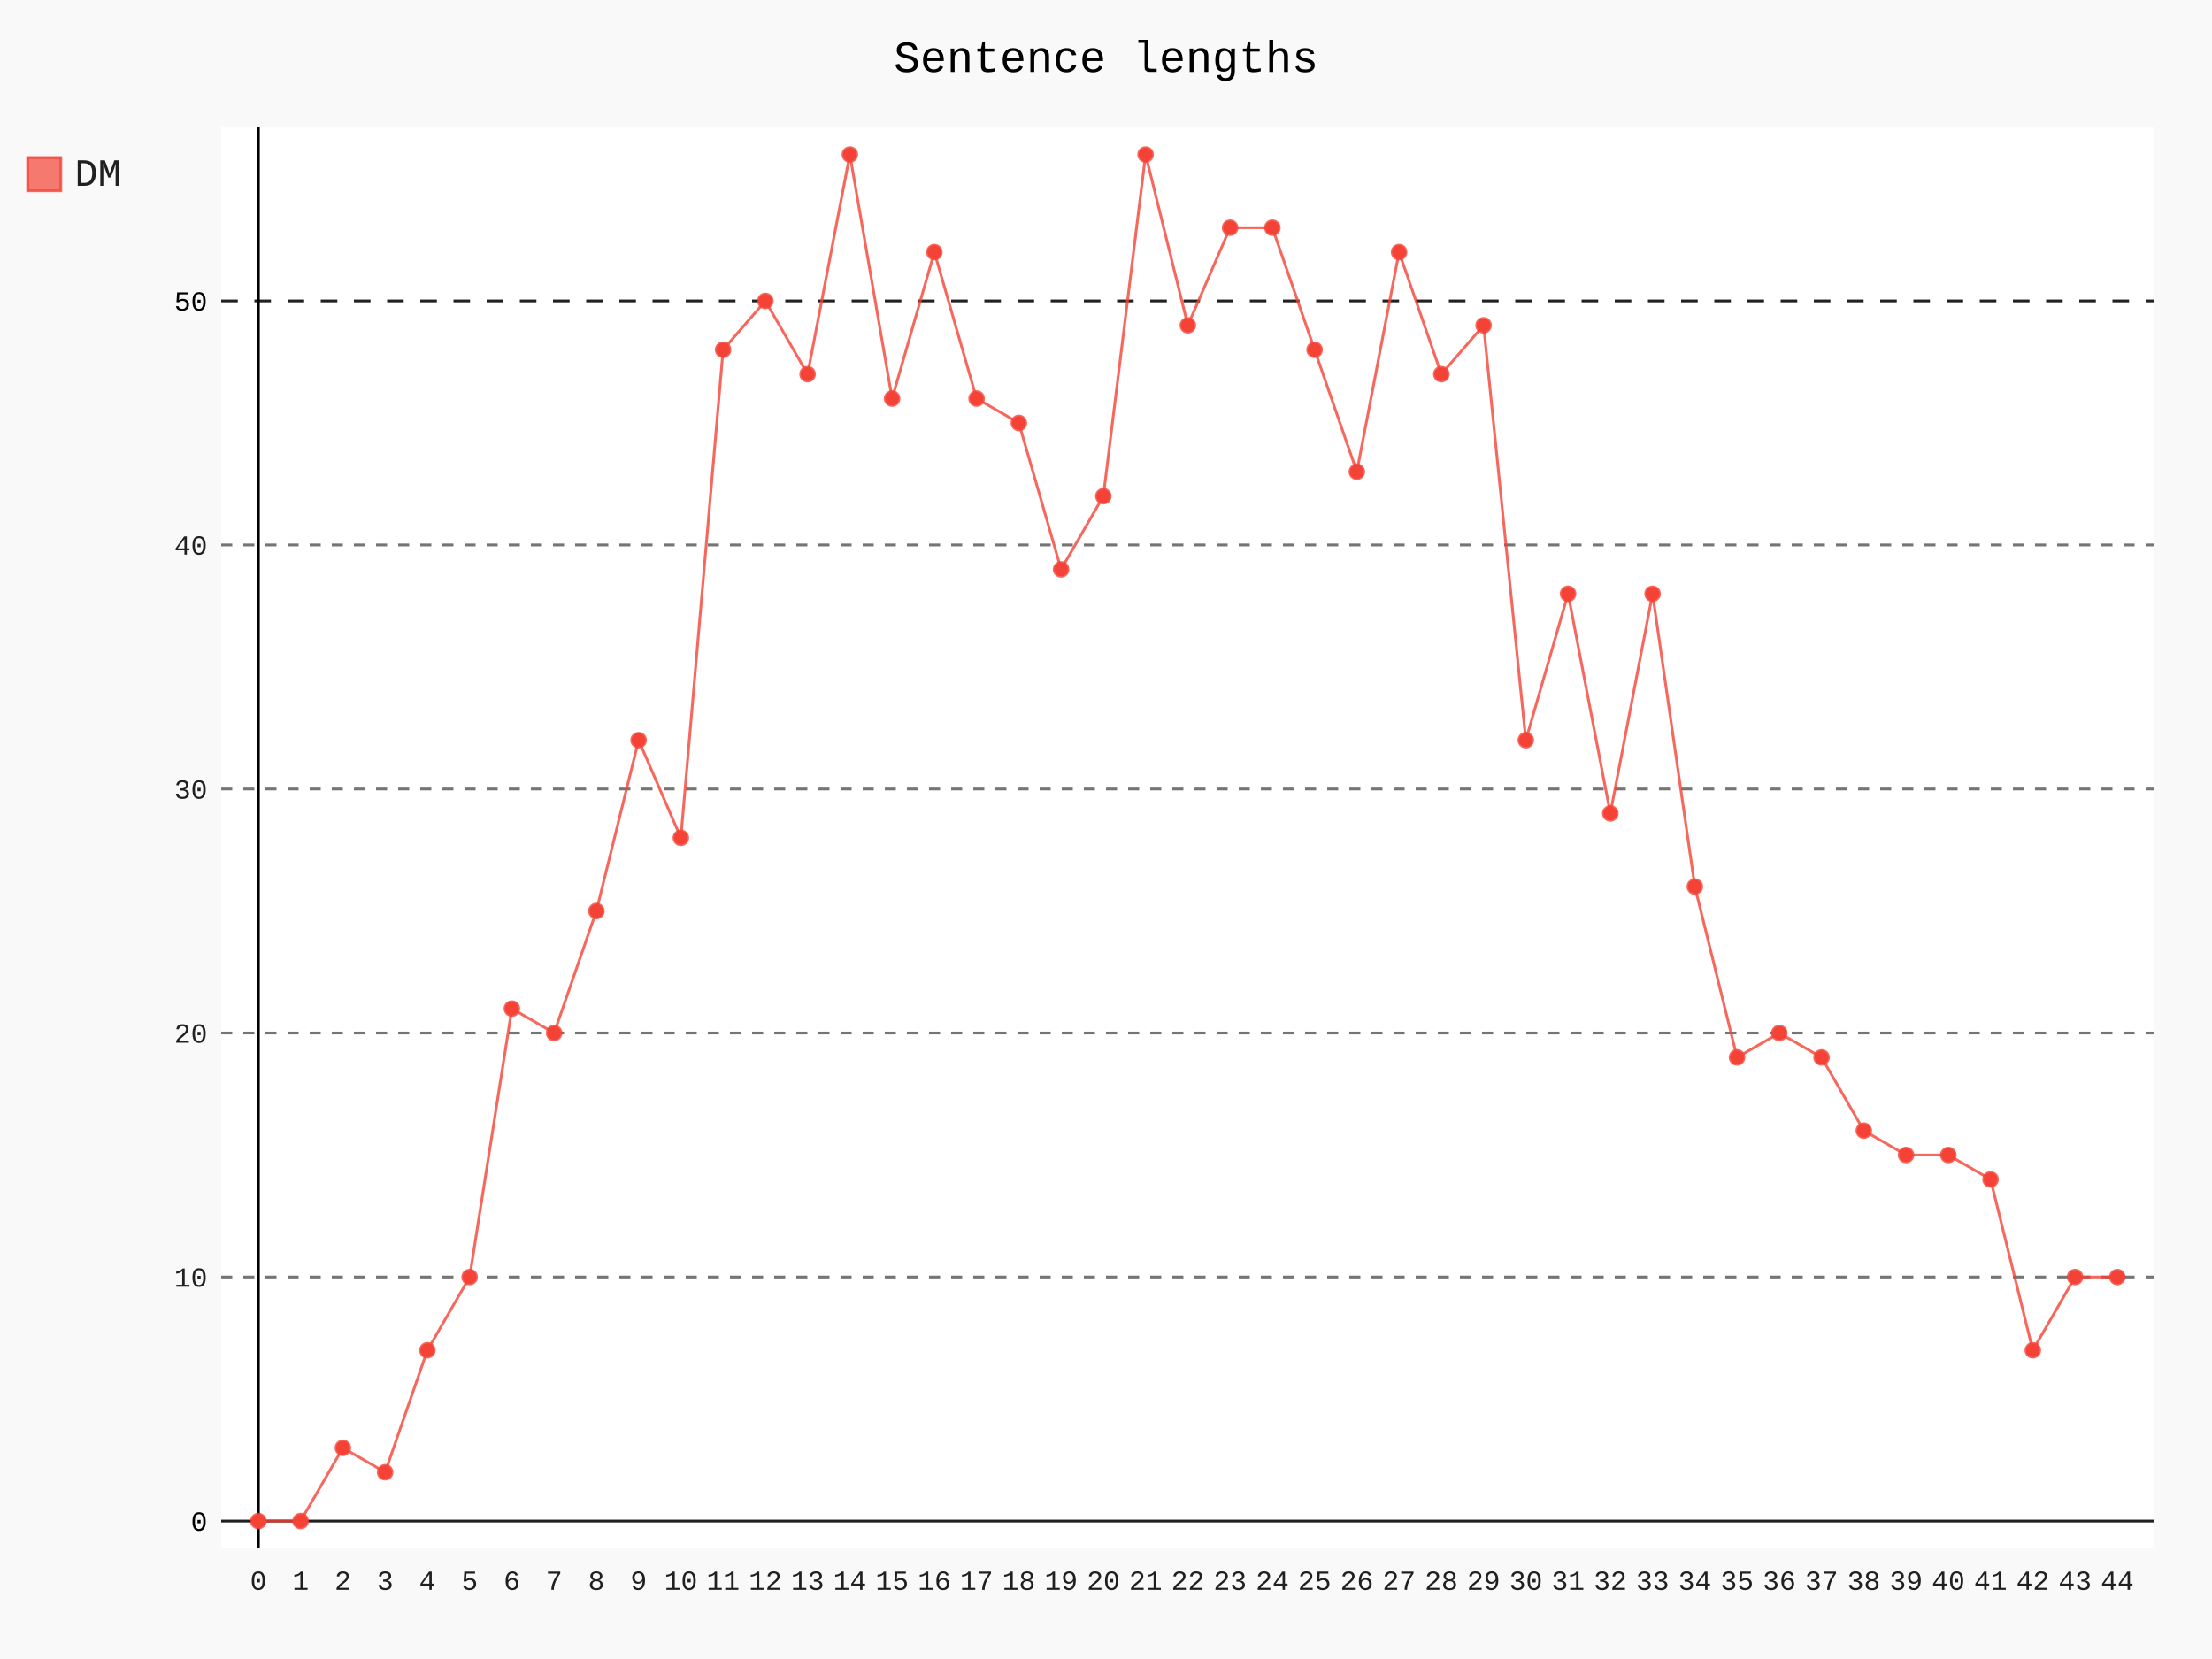
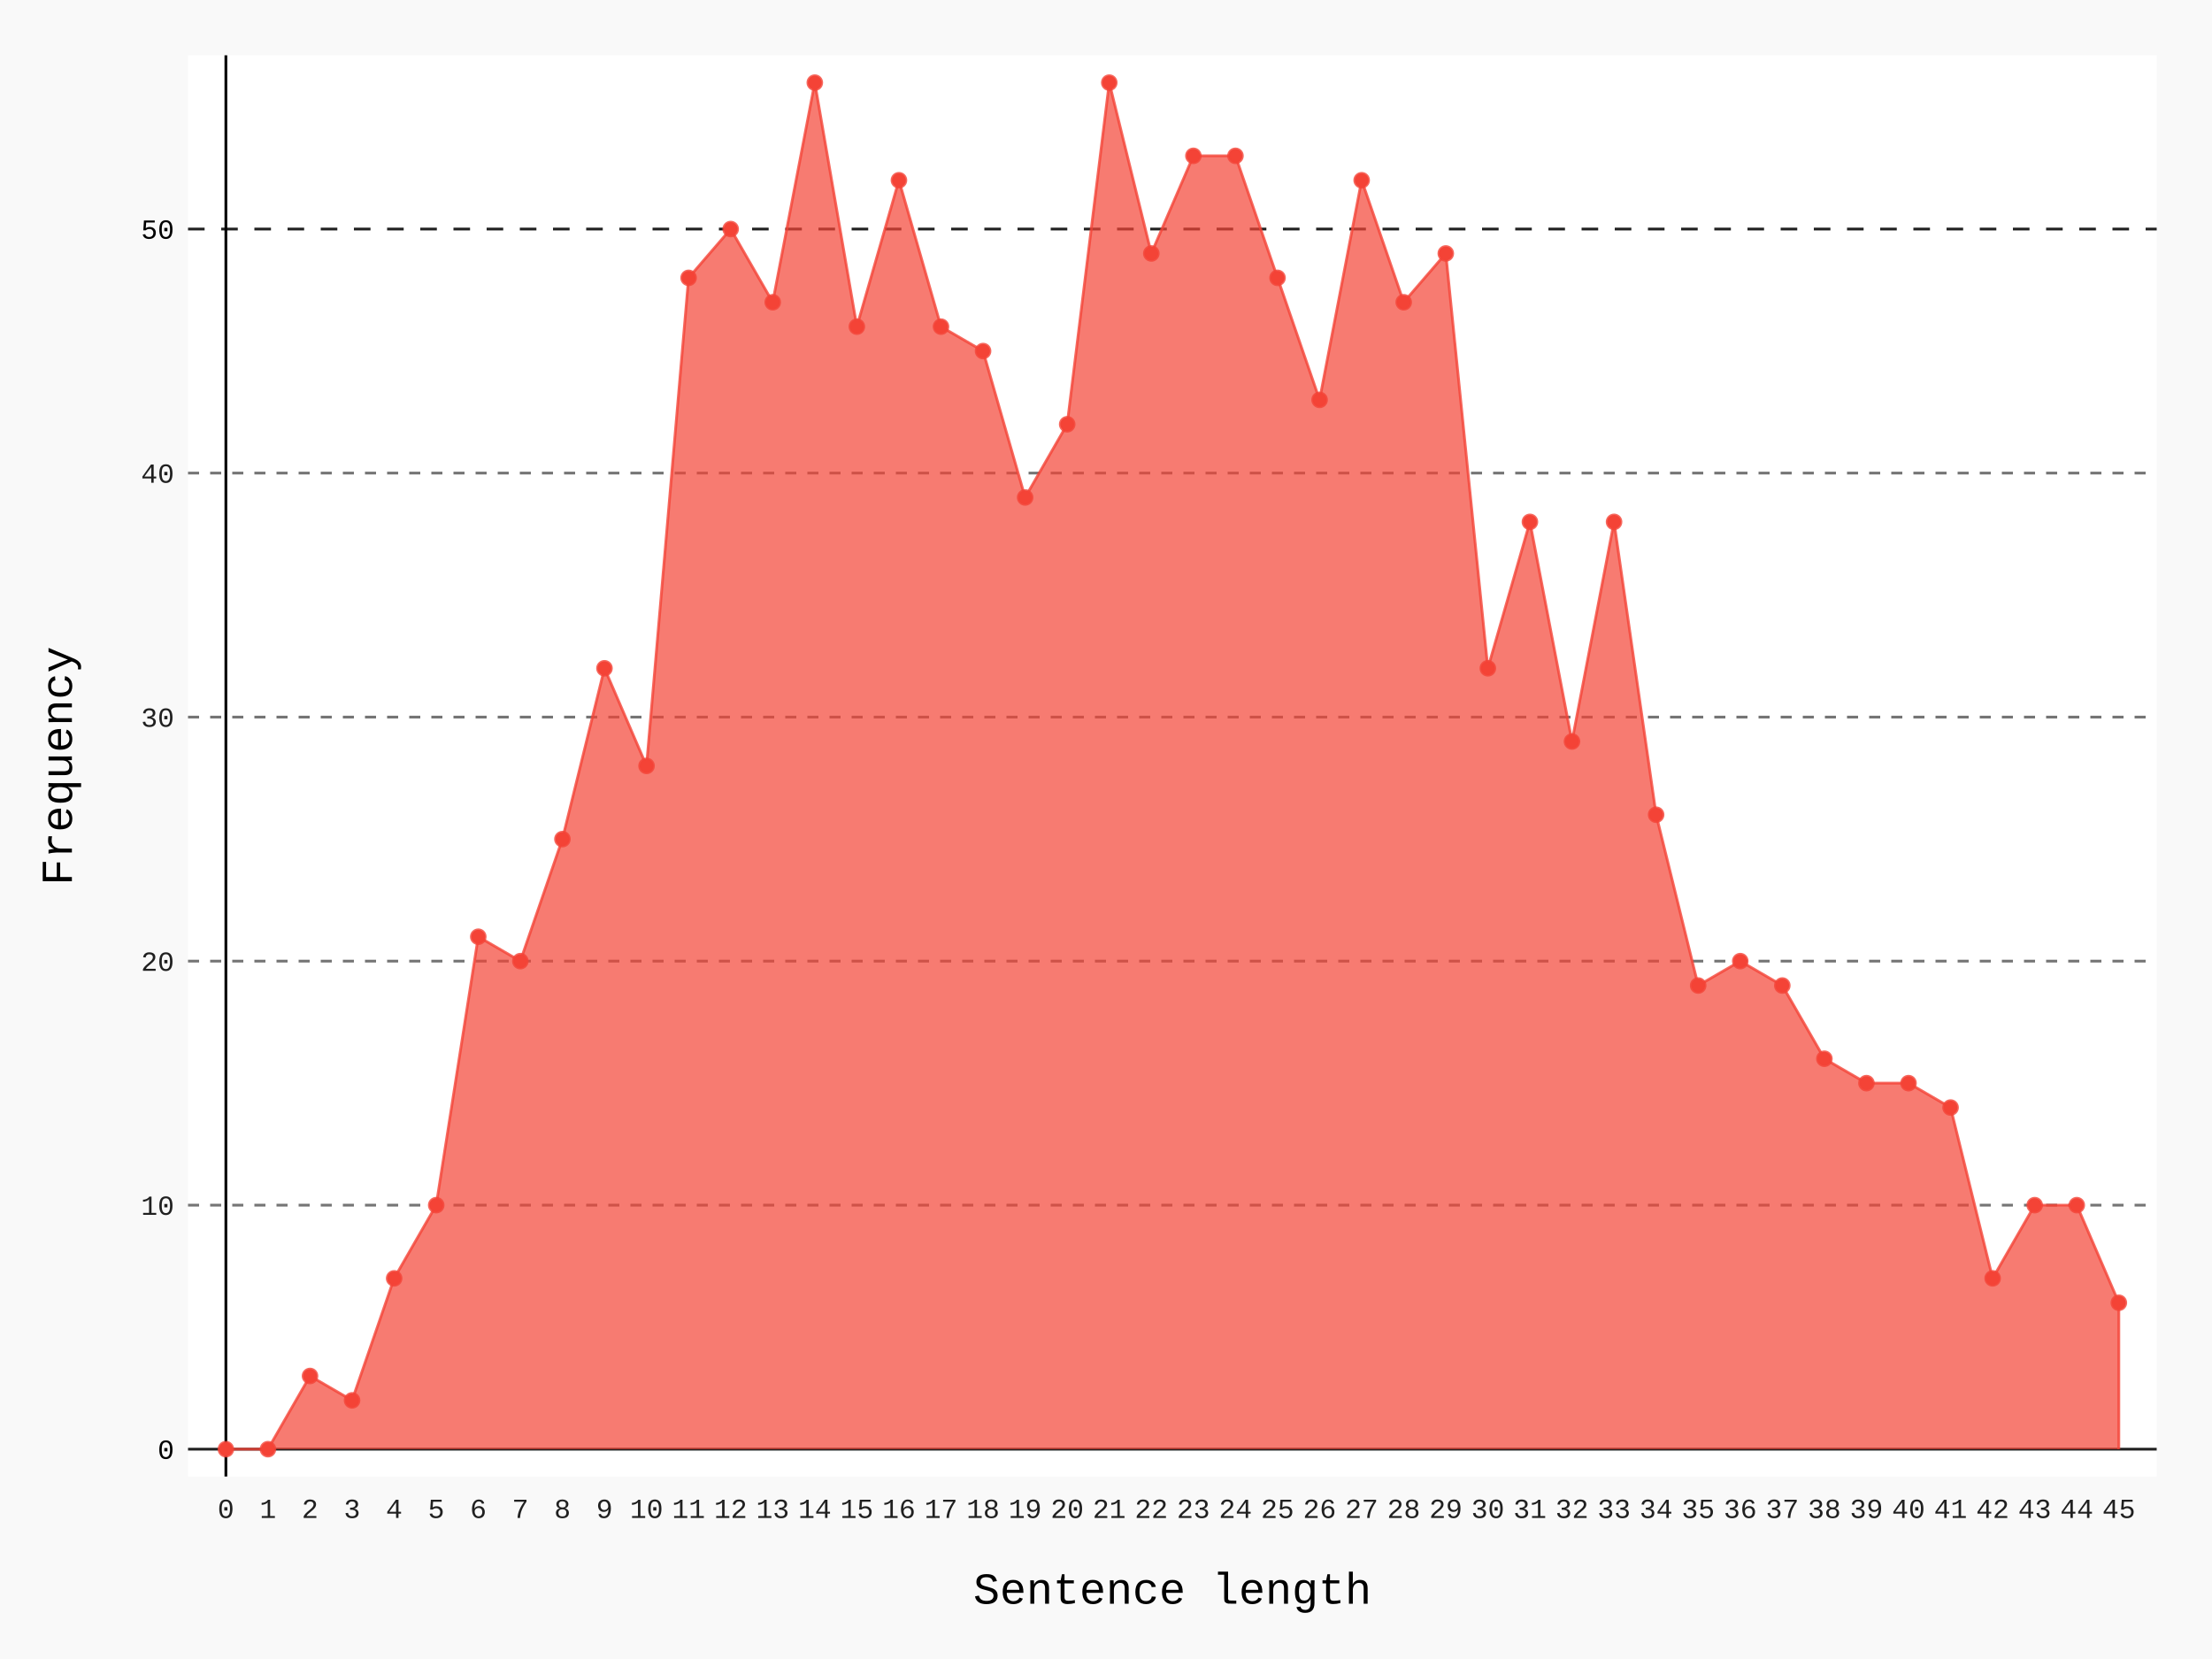
- <svg xmlns="http://www.w3.org/2000/svg" class="pygal-chart" id="chart-a3ab9bec-7f84-486d-80fb-f1facd622268" viewBox="0 0 800 600">
+ <svg xmlns="http://www.w3.org/2000/svg" class="pygal-chart" id="chart-de88b216-d970-4d1a-ae3d-ae19ac101b03" viewBox="0 0 800 600">
  <defs>
-     <style type="text/css">#chart-a3ab9bec-7f84-486d-80fb-f1facd622268{-webkit-user-select:none;-webkit-font-smoothing:antialiased;font-family:Consolas,"Liberation Mono",Menlo,Courier,monospace}#chart-a3ab9bec-7f84-486d-80fb-f1facd622268 .title{font-family:Consolas,"Liberation Mono",Menlo,Courier,monospace;font-size:16px}#chart-a3ab9bec-7f84-486d-80fb-f1facd622268 .legends .legend text{font-family:Consolas,"Liberation Mono",Menlo,Courier,monospace;font-size:14px}#chart-a3ab9bec-7f84-486d-80fb-f1facd622268 .axis text{font-family:Consolas,"Liberation Mono",Menlo,Courier,monospace;font-size:10px}#chart-a3ab9bec-7f84-486d-80fb-f1facd622268 .axis text.major{font-family:Consolas,"Liberation Mono",Menlo,Courier,monospace;font-size:10px}#chart-a3ab9bec-7f84-486d-80fb-f1facd622268 .text-overlay text.value{font-family:Consolas,"Liberation Mono",Menlo,Courier,monospace;font-size:16px}#chart-a3ab9bec-7f84-486d-80fb-f1facd622268 .text-overlay text.label{font-family:Consolas,"Liberation Mono",Menlo,Courier,monospace;font-size:10px}#chart-a3ab9bec-7f84-486d-80fb-f1facd622268 .tooltip{font-family:Consolas,"Liberation Mono",Menlo,Courier,monospace;font-size:14px}#chart-a3ab9bec-7f84-486d-80fb-f1facd622268 text.no_data{font-family:Consolas,"Liberation Mono",Menlo,Courier,monospace;font-size:64px}
- #chart-a3ab9bec-7f84-486d-80fb-f1facd622268{background-color:rgba(249,249,249,1)}#chart-a3ab9bec-7f84-486d-80fb-f1facd622268 path,#chart-a3ab9bec-7f84-486d-80fb-f1facd622268 line,#chart-a3ab9bec-7f84-486d-80fb-f1facd622268 rect,#chart-a3ab9bec-7f84-486d-80fb-f1facd622268 circle{-webkit-transition:150ms;-moz-transition:150ms;transition:150ms}#chart-a3ab9bec-7f84-486d-80fb-f1facd622268 .graph &gt; .background{fill:rgba(249,249,249,1)}#chart-a3ab9bec-7f84-486d-80fb-f1facd622268 .plot &gt; .background{fill:rgba(255,255,255,1)}#chart-a3ab9bec-7f84-486d-80fb-f1facd622268 .graph{fill:rgba(0,0,0,.87)}#chart-a3ab9bec-7f84-486d-80fb-f1facd622268 text.no_data{fill:rgba(0,0,0,1)}#chart-a3ab9bec-7f84-486d-80fb-f1facd622268 .title{fill:rgba(0,0,0,1)}#chart-a3ab9bec-7f84-486d-80fb-f1facd622268 .legends .legend text{fill:rgba(0,0,0,.87)}#chart-a3ab9bec-7f84-486d-80fb-f1facd622268 .legends .legend:hover text{fill:rgba(0,0,0,1)}#chart-a3ab9bec-7f84-486d-80fb-f1facd622268 .axis .line{stroke:rgba(0,0,0,1)}#chart-a3ab9bec-7f84-486d-80fb-f1facd622268 .axis .guide.line{stroke:rgba(0,0,0,.54)}#chart-a3ab9bec-7f84-486d-80fb-f1facd622268 .axis .major.line{stroke:rgba(0,0,0,.87)}#chart-a3ab9bec-7f84-486d-80fb-f1facd622268 .axis text.major{fill:rgba(0,0,0,1)}#chart-a3ab9bec-7f84-486d-80fb-f1facd622268 .axis.y .guides:hover .guide.line,#chart-a3ab9bec-7f84-486d-80fb-f1facd622268 .line-graph .axis.x .guides:hover .guide.line,#chart-a3ab9bec-7f84-486d-80fb-f1facd622268 .stackedline-graph .axis.x .guides:hover .guide.line,#chart-a3ab9bec-7f84-486d-80fb-f1facd622268 .xy-graph .axis.x .guides:hover .guide.line{stroke:rgba(0,0,0,1)}#chart-a3ab9bec-7f84-486d-80fb-f1facd622268 .axis .guides:hover text{fill:rgba(0,0,0,1)}#chart-a3ab9bec-7f84-486d-80fb-f1facd622268 .reactive{fill-opacity:.7;stroke-opacity:.8}#chart-a3ab9bec-7f84-486d-80fb-f1facd622268 .ci{stroke:rgba(0,0,0,.87)}#chart-a3ab9bec-7f84-486d-80fb-f1facd622268 .reactive.active,#chart-a3ab9bec-7f84-486d-80fb-f1facd622268 .active .reactive{fill-opacity:.8;stroke-opacity:.9;stroke-width:4}#chart-a3ab9bec-7f84-486d-80fb-f1facd622268 .ci .reactive.active{stroke-width:1.5}#chart-a3ab9bec-7f84-486d-80fb-f1facd622268 .series text{fill:rgba(0,0,0,1)}#chart-a3ab9bec-7f84-486d-80fb-f1facd622268 .tooltip rect{fill:rgba(255,255,255,1);stroke:rgba(0,0,0,1);-webkit-transition:opacity 150ms;-moz-transition:opacity 150ms;transition:opacity 150ms}#chart-a3ab9bec-7f84-486d-80fb-f1facd622268 .tooltip .label{fill:rgba(0,0,0,.87)}#chart-a3ab9bec-7f84-486d-80fb-f1facd622268 .tooltip .label{fill:rgba(0,0,0,.87)}#chart-a3ab9bec-7f84-486d-80fb-f1facd622268 .tooltip .legend{font-size:.8em;fill:rgba(0,0,0,.54)}#chart-a3ab9bec-7f84-486d-80fb-f1facd622268 .tooltip .x_label{font-size:.6em;fill:rgba(0,0,0,1)}#chart-a3ab9bec-7f84-486d-80fb-f1facd622268 .tooltip .xlink{font-size:.5em;text-decoration:underline}#chart-a3ab9bec-7f84-486d-80fb-f1facd622268 .tooltip .value{font-size:1.5em}#chart-a3ab9bec-7f84-486d-80fb-f1facd622268 .bound{font-size:.5em}#chart-a3ab9bec-7f84-486d-80fb-f1facd622268 .max-value{font-size:.75em;fill:rgba(0,0,0,.54)}#chart-a3ab9bec-7f84-486d-80fb-f1facd622268 .map-element{fill:rgba(255,255,255,1);stroke:rgba(0,0,0,.54) !important}#chart-a3ab9bec-7f84-486d-80fb-f1facd622268 .map-element .reactive{fill-opacity:inherit;stroke-opacity:inherit}#chart-a3ab9bec-7f84-486d-80fb-f1facd622268 .color-0,#chart-a3ab9bec-7f84-486d-80fb-f1facd622268 .color-0 a:visited{stroke:#F44336;fill:#F44336}#chart-a3ab9bec-7f84-486d-80fb-f1facd622268 .text-overlay .color-0 text{fill:black}
- #chart-a3ab9bec-7f84-486d-80fb-f1facd622268 text.no_data{text-anchor:middle}#chart-a3ab9bec-7f84-486d-80fb-f1facd622268 .guide.line{fill:none}#chart-a3ab9bec-7f84-486d-80fb-f1facd622268 .centered{text-anchor:middle}#chart-a3ab9bec-7f84-486d-80fb-f1facd622268 .title{text-anchor:middle}#chart-a3ab9bec-7f84-486d-80fb-f1facd622268 .legends .legend text{fill-opacity:1}#chart-a3ab9bec-7f84-486d-80fb-f1facd622268 .axis.x text{text-anchor:middle}#chart-a3ab9bec-7f84-486d-80fb-f1facd622268 .axis.x:not(.web) text[transform]{text-anchor:start}#chart-a3ab9bec-7f84-486d-80fb-f1facd622268 .axis.x:not(.web) text[transform].backwards{text-anchor:end}#chart-a3ab9bec-7f84-486d-80fb-f1facd622268 .axis.y text{text-anchor:end}#chart-a3ab9bec-7f84-486d-80fb-f1facd622268 .axis.y text[transform].backwards{text-anchor:start}#chart-a3ab9bec-7f84-486d-80fb-f1facd622268 .axis.y2 text{text-anchor:start}#chart-a3ab9bec-7f84-486d-80fb-f1facd622268 .axis.y2 text[transform].backwards{text-anchor:end}#chart-a3ab9bec-7f84-486d-80fb-f1facd622268 .axis .guide.line{stroke-dasharray:4,4}#chart-a3ab9bec-7f84-486d-80fb-f1facd622268 .axis .major.guide.line{stroke-dasharray:6,6}#chart-a3ab9bec-7f84-486d-80fb-f1facd622268 .horizontal .axis.y .guide.line,#chart-a3ab9bec-7f84-486d-80fb-f1facd622268 .horizontal .axis.y2 .guide.line,#chart-a3ab9bec-7f84-486d-80fb-f1facd622268 .vertical .axis.x .guide.line{opacity:0}#chart-a3ab9bec-7f84-486d-80fb-f1facd622268 .horizontal .axis.always_show .guide.line,#chart-a3ab9bec-7f84-486d-80fb-f1facd622268 .vertical .axis.always_show .guide.line{opacity:1 !important}#chart-a3ab9bec-7f84-486d-80fb-f1facd622268 .axis.y .guides:hover .guide.line,#chart-a3ab9bec-7f84-486d-80fb-f1facd622268 .axis.y2 .guides:hover .guide.line,#chart-a3ab9bec-7f84-486d-80fb-f1facd622268 .axis.x .guides:hover .guide.line{opacity:1}#chart-a3ab9bec-7f84-486d-80fb-f1facd622268 .axis .guides:hover text{opacity:1}#chart-a3ab9bec-7f84-486d-80fb-f1facd622268 .nofill{fill:none}#chart-a3ab9bec-7f84-486d-80fb-f1facd622268 .subtle-fill{fill-opacity:.2}#chart-a3ab9bec-7f84-486d-80fb-f1facd622268 .dot{stroke-width:1px;fill-opacity:1}#chart-a3ab9bec-7f84-486d-80fb-f1facd622268 .dot.active{stroke-width:5px}#chart-a3ab9bec-7f84-486d-80fb-f1facd622268 .dot.negative{fill:transparent}#chart-a3ab9bec-7f84-486d-80fb-f1facd622268 text,#chart-a3ab9bec-7f84-486d-80fb-f1facd622268 tspan{stroke:none !important}#chart-a3ab9bec-7f84-486d-80fb-f1facd622268 .series text.active{opacity:1}#chart-a3ab9bec-7f84-486d-80fb-f1facd622268 .tooltip rect{fill-opacity:.95;stroke-width:.5}#chart-a3ab9bec-7f84-486d-80fb-f1facd622268 .tooltip text{fill-opacity:1}#chart-a3ab9bec-7f84-486d-80fb-f1facd622268 .showable{visibility:hidden}#chart-a3ab9bec-7f84-486d-80fb-f1facd622268 .showable.shown{visibility:visible}#chart-a3ab9bec-7f84-486d-80fb-f1facd622268 .gauge-background{fill:rgba(229,229,229,1);stroke:none}#chart-a3ab9bec-7f84-486d-80fb-f1facd622268 .bg-lines{stroke:rgba(249,249,249,1);stroke-width:2px}</style>
+     <style type="text/css">#chart-de88b216-d970-4d1a-ae3d-ae19ac101b03{-webkit-user-select:none;-webkit-font-smoothing:antialiased;font-family:Consolas,"Liberation Mono",Menlo,Courier,monospace}#chart-de88b216-d970-4d1a-ae3d-ae19ac101b03 .title{font-family:Consolas,"Liberation Mono",Menlo,Courier,monospace;font-size:16px}#chart-de88b216-d970-4d1a-ae3d-ae19ac101b03 .legends .legend text{font-family:Consolas,"Liberation Mono",Menlo,Courier,monospace;font-size:14px}#chart-de88b216-d970-4d1a-ae3d-ae19ac101b03 .axis text{font-family:Consolas,"Liberation Mono",Menlo,Courier,monospace;font-size:10px}#chart-de88b216-d970-4d1a-ae3d-ae19ac101b03 .axis text.major{font-family:Consolas,"Liberation Mono",Menlo,Courier,monospace;font-size:10px}#chart-de88b216-d970-4d1a-ae3d-ae19ac101b03 .text-overlay text.value{font-family:Consolas,"Liberation Mono",Menlo,Courier,monospace;font-size:16px}#chart-de88b216-d970-4d1a-ae3d-ae19ac101b03 .text-overlay text.label{font-family:Consolas,"Liberation Mono",Menlo,Courier,monospace;font-size:10px}#chart-de88b216-d970-4d1a-ae3d-ae19ac101b03 .tooltip{font-family:Consolas,"Liberation Mono",Menlo,Courier,monospace;font-size:14px}#chart-de88b216-d970-4d1a-ae3d-ae19ac101b03 text.no_data{font-family:Consolas,"Liberation Mono",Menlo,Courier,monospace;font-size:64px}
+ #chart-de88b216-d970-4d1a-ae3d-ae19ac101b03{background-color:rgba(249,249,249,1)}#chart-de88b216-d970-4d1a-ae3d-ae19ac101b03 path,#chart-de88b216-d970-4d1a-ae3d-ae19ac101b03 line,#chart-de88b216-d970-4d1a-ae3d-ae19ac101b03 rect,#chart-de88b216-d970-4d1a-ae3d-ae19ac101b03 circle{-webkit-transition:150ms;-moz-transition:150ms;transition:150ms}#chart-de88b216-d970-4d1a-ae3d-ae19ac101b03 .graph &gt; .background{fill:rgba(249,249,249,1)}#chart-de88b216-d970-4d1a-ae3d-ae19ac101b03 .plot &gt; .background{fill:rgba(255,255,255,1)}#chart-de88b216-d970-4d1a-ae3d-ae19ac101b03 .graph{fill:rgba(0,0,0,.87)}#chart-de88b216-d970-4d1a-ae3d-ae19ac101b03 text.no_data{fill:rgba(0,0,0,1)}#chart-de88b216-d970-4d1a-ae3d-ae19ac101b03 .title{fill:rgba(0,0,0,1)}#chart-de88b216-d970-4d1a-ae3d-ae19ac101b03 .legends .legend text{fill:rgba(0,0,0,.87)}#chart-de88b216-d970-4d1a-ae3d-ae19ac101b03 .legends .legend:hover text{fill:rgba(0,0,0,1)}#chart-de88b216-d970-4d1a-ae3d-ae19ac101b03 .axis .line{stroke:rgba(0,0,0,1)}#chart-de88b216-d970-4d1a-ae3d-ae19ac101b03 .axis .guide.line{stroke:rgba(0,0,0,.54)}#chart-de88b216-d970-4d1a-ae3d-ae19ac101b03 .axis .major.line{stroke:rgba(0,0,0,.87)}#chart-de88b216-d970-4d1a-ae3d-ae19ac101b03 .axis text.major{fill:rgba(0,0,0,1)}#chart-de88b216-d970-4d1a-ae3d-ae19ac101b03 .axis.y .guides:hover .guide.line,#chart-de88b216-d970-4d1a-ae3d-ae19ac101b03 .line-graph .axis.x .guides:hover .guide.line,#chart-de88b216-d970-4d1a-ae3d-ae19ac101b03 .stackedline-graph .axis.x .guides:hover .guide.line,#chart-de88b216-d970-4d1a-ae3d-ae19ac101b03 .xy-graph .axis.x .guides:hover .guide.line{stroke:rgba(0,0,0,1)}#chart-de88b216-d970-4d1a-ae3d-ae19ac101b03 .axis .guides:hover text{fill:rgba(0,0,0,1)}#chart-de88b216-d970-4d1a-ae3d-ae19ac101b03 .reactive{fill-opacity:.7;stroke-opacity:.8}#chart-de88b216-d970-4d1a-ae3d-ae19ac101b03 .ci{stroke:rgba(0,0,0,.87)}#chart-de88b216-d970-4d1a-ae3d-ae19ac101b03 .reactive.active,#chart-de88b216-d970-4d1a-ae3d-ae19ac101b03 .active .reactive{fill-opacity:.8;stroke-opacity:.9;stroke-width:4}#chart-de88b216-d970-4d1a-ae3d-ae19ac101b03 .ci .reactive.active{stroke-width:1.5}#chart-de88b216-d970-4d1a-ae3d-ae19ac101b03 .series text{fill:rgba(0,0,0,1)}#chart-de88b216-d970-4d1a-ae3d-ae19ac101b03 .tooltip rect{fill:rgba(255,255,255,1);stroke:rgba(0,0,0,1);-webkit-transition:opacity 150ms;-moz-transition:opacity 150ms;transition:opacity 150ms}#chart-de88b216-d970-4d1a-ae3d-ae19ac101b03 .tooltip .label{fill:rgba(0,0,0,.87)}#chart-de88b216-d970-4d1a-ae3d-ae19ac101b03 .tooltip .label{fill:rgba(0,0,0,.87)}#chart-de88b216-d970-4d1a-ae3d-ae19ac101b03 .tooltip .legend{font-size:.8em;fill:rgba(0,0,0,.54)}#chart-de88b216-d970-4d1a-ae3d-ae19ac101b03 .tooltip .x_label{font-size:.6em;fill:rgba(0,0,0,1)}#chart-de88b216-d970-4d1a-ae3d-ae19ac101b03 .tooltip .xlink{font-size:.5em;text-decoration:underline}#chart-de88b216-d970-4d1a-ae3d-ae19ac101b03 .tooltip .value{font-size:1.5em}#chart-de88b216-d970-4d1a-ae3d-ae19ac101b03 .bound{font-size:.5em}#chart-de88b216-d970-4d1a-ae3d-ae19ac101b03 .max-value{font-size:.75em;fill:rgba(0,0,0,.54)}#chart-de88b216-d970-4d1a-ae3d-ae19ac101b03 .map-element{fill:rgba(255,255,255,1);stroke:rgba(0,0,0,.54) !important}#chart-de88b216-d970-4d1a-ae3d-ae19ac101b03 .map-element .reactive{fill-opacity:inherit;stroke-opacity:inherit}#chart-de88b216-d970-4d1a-ae3d-ae19ac101b03 .color-0,#chart-de88b216-d970-4d1a-ae3d-ae19ac101b03 .color-0 a:visited{stroke:#F44336;fill:#F44336}#chart-de88b216-d970-4d1a-ae3d-ae19ac101b03 .text-overlay .color-0 text{fill:black}
+ #chart-de88b216-d970-4d1a-ae3d-ae19ac101b03 text.no_data{text-anchor:middle}#chart-de88b216-d970-4d1a-ae3d-ae19ac101b03 .guide.line{fill:none}#chart-de88b216-d970-4d1a-ae3d-ae19ac101b03 .centered{text-anchor:middle}#chart-de88b216-d970-4d1a-ae3d-ae19ac101b03 .title{text-anchor:middle}#chart-de88b216-d970-4d1a-ae3d-ae19ac101b03 .legends .legend text{fill-opacity:1}#chart-de88b216-d970-4d1a-ae3d-ae19ac101b03 .axis.x text{text-anchor:middle}#chart-de88b216-d970-4d1a-ae3d-ae19ac101b03 .axis.x:not(.web) text[transform]{text-anchor:start}#chart-de88b216-d970-4d1a-ae3d-ae19ac101b03 .axis.x:not(.web) text[transform].backwards{text-anchor:end}#chart-de88b216-d970-4d1a-ae3d-ae19ac101b03 .axis.y text{text-anchor:end}#chart-de88b216-d970-4d1a-ae3d-ae19ac101b03 .axis.y text[transform].backwards{text-anchor:start}#chart-de88b216-d970-4d1a-ae3d-ae19ac101b03 .axis.y2 text{text-anchor:start}#chart-de88b216-d970-4d1a-ae3d-ae19ac101b03 .axis.y2 text[transform].backwards{text-anchor:end}#chart-de88b216-d970-4d1a-ae3d-ae19ac101b03 .axis .guide.line{stroke-dasharray:4,4}#chart-de88b216-d970-4d1a-ae3d-ae19ac101b03 .axis .major.guide.line{stroke-dasharray:6,6}#chart-de88b216-d970-4d1a-ae3d-ae19ac101b03 .horizontal .axis.y .guide.line,#chart-de88b216-d970-4d1a-ae3d-ae19ac101b03 .horizontal .axis.y2 .guide.line,#chart-de88b216-d970-4d1a-ae3d-ae19ac101b03 .vertical .axis.x .guide.line{opacity:0}#chart-de88b216-d970-4d1a-ae3d-ae19ac101b03 .horizontal .axis.always_show .guide.line,#chart-de88b216-d970-4d1a-ae3d-ae19ac101b03 .vertical .axis.always_show .guide.line{opacity:1 !important}#chart-de88b216-d970-4d1a-ae3d-ae19ac101b03 .axis.y .guides:hover .guide.line,#chart-de88b216-d970-4d1a-ae3d-ae19ac101b03 .axis.y2 .guides:hover .guide.line,#chart-de88b216-d970-4d1a-ae3d-ae19ac101b03 .axis.x .guides:hover .guide.line{opacity:1}#chart-de88b216-d970-4d1a-ae3d-ae19ac101b03 .axis .guides:hover text{opacity:1}#chart-de88b216-d970-4d1a-ae3d-ae19ac101b03 .nofill{fill:none}#chart-de88b216-d970-4d1a-ae3d-ae19ac101b03 .subtle-fill{fill-opacity:.2}#chart-de88b216-d970-4d1a-ae3d-ae19ac101b03 .dot{stroke-width:1px;fill-opacity:1}#chart-de88b216-d970-4d1a-ae3d-ae19ac101b03 .dot.active{stroke-width:5px}#chart-de88b216-d970-4d1a-ae3d-ae19ac101b03 .dot.negative{fill:transparent}#chart-de88b216-d970-4d1a-ae3d-ae19ac101b03 text,#chart-de88b216-d970-4d1a-ae3d-ae19ac101b03 tspan{stroke:none !important}#chart-de88b216-d970-4d1a-ae3d-ae19ac101b03 .series text.active{opacity:1}#chart-de88b216-d970-4d1a-ae3d-ae19ac101b03 .tooltip rect{fill-opacity:.95;stroke-width:.5}#chart-de88b216-d970-4d1a-ae3d-ae19ac101b03 .tooltip text{fill-opacity:1}#chart-de88b216-d970-4d1a-ae3d-ae19ac101b03 .showable{visibility:hidden}#chart-de88b216-d970-4d1a-ae3d-ae19ac101b03 .showable.shown{visibility:visible}#chart-de88b216-d970-4d1a-ae3d-ae19ac101b03 .gauge-background{fill:rgba(229,229,229,1);stroke:none}#chart-de88b216-d970-4d1a-ae3d-ae19ac101b03 .bg-lines{stroke:rgba(249,249,249,1);stroke-width:2px}</style>
  </defs>
  <g class="graph line-graph vertical">
    <rect class="background" height="600" width="800" x="0" y="0" />
-     <g class="plot" transform="translate(80, 46)">
-       <rect class="background" height="514" width="699.2" x="0" y="0" />
+     <g class="plot" transform="translate(68, 20)">
+       <rect class="background" height="514" width="712.0" x="0" y="0" />
      <g class="axis y">
        <g class="guides">
-           <path class="axis major line" d="M0 504.115 h699.2" />
+           <path class="axis major line" d="M0 504.115 h712" />
          <text class="major" x="-5" y="507.615">0</text>
        </g>
        <g class="guides">
-           <path class="guide line" d="M0 415.86 h699.2" />
+           <path class="guide line" d="M0 415.86 h712" />
          <text class="" x="-5" y="419.36">10</text>
        </g>
        <g class="guides">
-           <path class="guide line" d="M0 327.604 h699.2" />
+           <path class="guide line" d="M0 327.604 h712" />
          <text class="" x="-5" y="331.104">20</text>
        </g>
        <g class="guides">
-           <path class="guide line" d="M0 239.349 h699.2" />
+           <path class="guide line" d="M0 239.349 h712" />
          <text class="" x="-5" y="242.849">30</text>
        </g>
        <g class="guides">
-           <path class="guide line" d="M0 151.093 h699.2" />
+           <path class="guide line" d="M0 151.093 h712" />
          <text class="" x="-5" y="154.593">40</text>
        </g>
        <g class="guides">
-           <path class="major guide line" d="M0 62.838 h699.2" />
+           <path class="major guide line" d="M0 62.838 h712" />
          <text class="major" x="-5" y="66.338">50</text>
        </g>
      </g>
      <g class="axis x">
        <g class="guides">
-           <path class="axis line" d="M13.446 0 v514" />
-           <text class="" x="13.446" y="529.0">0</text>
-         </g>
-         <g class="guides">
-           <path class="guide line" d="M28.726 0 v514" />
-           <text class="" x="28.726" y="529.0">1</text>
-         </g>
-         <g class="guides">
-           <path class="guide line" d="M44.006 0 v514" />
-           <text class="" x="44.006" y="529.0">2</text>
-         </g>
-         <g class="guides">
-           <path class="guide line" d="M59.285 0 v514" />
-           <text class="" x="59.285" y="529.0">3</text>
-         </g>
-         <g class="guides">
-           <path class="guide line" d="M74.565 0 v514" />
-           <text class="" x="74.565" y="529.0">4</text>
-         </g>
-         <g class="guides">
-           <path class="guide line" d="M89.845 0 v514" />
-           <text class="" x="89.845" y="529.0">5</text>
-         </g>
-         <g class="guides">
-           <path class="guide line" d="M105.124 0 v514" />
-           <text class="" x="105.124" y="529.0">6</text>
-         </g>
-         <g class="guides">
-           <path class="guide line" d="M120.404 0 v514" />
-           <text class="" x="120.404" y="529.0">7</text>
-         </g>
-         <g class="guides">
-           <path class="guide line" d="M135.684 0 v514" />
-           <text class="" x="135.684" y="529.0">8</text>
-         </g>
-         <g class="guides">
-           <path class="guide line" d="M150.964 0 v514" />
-           <text class="" x="150.964" y="529.0">9</text>
-         </g>
-         <g class="guides">
-           <path class="guide line" d="M166.243 0 v514" />
-           <text class="" x="166.243" y="529.0">10</text>
-         </g>
-         <g class="guides">
-           <path class="guide line" d="M181.523 0 v514" />
-           <text class="" x="181.523" y="529.0">11</text>
-         </g>
-         <g class="guides">
-           <path class="guide line" d="M196.803 0 v514" />
-           <text class="" x="196.803" y="529.0">12</text>
-         </g>
-         <g class="guides">
-           <path class="guide line" d="M212.083 0 v514" />
-           <text class="" x="212.083" y="529.0">13</text>
-         </g>
-         <g class="guides">
-           <path class="guide line" d="M227.362 0 v514" />
-           <text class="" x="227.362" y="529.0">14</text>
-         </g>
-         <g class="guides">
-           <path class="guide line" d="M242.642 0 v514" />
-           <text class="" x="242.642" y="529.0">15</text>
-         </g>
-         <g class="guides">
-           <path class="guide line" d="M257.922 0 v514" />
-           <text class="" x="257.922" y="529.0">16</text>
-         </g>
-         <g class="guides">
-           <path class="guide line" d="M273.201 0 v514" />
-           <text class="" x="273.201" y="529.0">17</text>
-         </g>
-         <g class="guides">
-           <path class="guide line" d="M288.481 0 v514" />
-           <text class="" x="288.481" y="529.0">18</text>
-         </g>
-         <g class="guides">
-           <path class="guide line" d="M303.761 0 v514" />
-           <text class="" x="303.761" y="529.0">19</text>
-         </g>
-         <g class="guides">
-           <path class="guide line" d="M319.041 0 v514" />
-           <text class="" x="319.041" y="529.0">20</text>
-         </g>
-         <g class="guides">
-           <path class="guide line" d="M334.32 0 v514" />
-           <text class="" x="334.32" y="529.0">21</text>
-         </g>
-         <g class="guides">
-           <path class="guide line" d="M349.6 0 v514" />
-           <text class="" x="349.6" y="529.0">22</text>
-         </g>
-         <g class="guides">
-           <path class="guide line" d="M364.88 0 v514" />
-           <text class="" x="364.88" y="529.0">23</text>
-         </g>
-         <g class="guides">
-           <path class="guide line" d="M380.159 0 v514" />
-           <text class="" x="380.159" y="529.0">24</text>
-         </g>
-         <g class="guides">
-           <path class="guide line" d="M395.439 0 v514" />
-           <text class="" x="395.439" y="529.0">25</text>
-         </g>
-         <g class="guides">
-           <path class="guide line" d="M410.719 0 v514" />
-           <text class="" x="410.719" y="529.0">26</text>
-         </g>
-         <g class="guides">
-           <path class="guide line" d="M425.999 0 v514" />
-           <text class="" x="425.999" y="529.0">27</text>
-         </g>
-         <g class="guides">
-           <path class="guide line" d="M441.278 0 v514" />
-           <text class="" x="441.278" y="529.0">28</text>
-         </g>
-         <g class="guides">
-           <path class="guide line" d="M456.558 0 v514" />
-           <text class="" x="456.558" y="529.0">29</text>
-         </g>
-         <g class="guides">
-           <path class="guide line" d="M471.838 0 v514" />
-           <text class="" x="471.838" y="529.0">30</text>
-         </g>
-         <g class="guides">
-           <path class="guide line" d="M487.117 0 v514" />
-           <text class="" x="487.117" y="529.0">31</text>
-         </g>
-         <g class="guides">
-           <path class="guide line" d="M502.397 0 v514" />
-           <text class="" x="502.397" y="529.0">32</text>
-         </g>
-         <g class="guides">
-           <path class="guide line" d="M517.677 0 v514" />
-           <text class="" x="517.677" y="529.0">33</text>
-         </g>
-         <g class="guides">
-           <path class="guide line" d="M532.957 0 v514" />
-           <text class="" x="532.957" y="529.0">34</text>
-         </g>
-         <g class="guides">
-           <path class="guide line" d="M548.236 0 v514" />
-           <text class="" x="548.236" y="529.0">35</text>
-         </g>
-         <g class="guides">
-           <path class="guide line" d="M563.516 0 v514" />
-           <text class="" x="563.516" y="529.0">36</text>
-         </g>
-         <g class="guides">
-           <path class="guide line" d="M578.796 0 v514" />
-           <text class="" x="578.796" y="529.0">37</text>
-         </g>
-         <g class="guides">
-           <path class="guide line" d="M594.076 0 v514" />
-           <text class="" x="594.076" y="529.0">38</text>
-         </g>
-         <g class="guides">
-           <path class="guide line" d="M609.355 0 v514" />
-           <text class="" x="609.355" y="529.0">39</text>
-         </g>
-         <g class="guides">
-           <path class="guide line" d="M624.635 0 v514" />
-           <text class="" x="624.635" y="529.0">40</text>
-         </g>
-         <g class="guides">
-           <path class="guide line" d="M639.915 0 v514" />
-           <text class="" x="639.915" y="529.0">41</text>
-         </g>
-         <g class="guides">
-           <path class="guide line" d="M655.194 0 v514" />
-           <text class="" x="655.194" y="529.0">42</text>
-         </g>
-         <g class="guides">
-           <path class="guide line" d="M670.474 0 v514" />
-           <text class="" x="670.474" y="529.0">43</text>
-         </g>
-         <g class="guides">
-           <path class="guide line" d="M685.754 0 v514" />
-           <text class="" x="685.754" y="529.0">44</text>
+           <path class="axis line" d="M13.692 0 v514" />
+           <text class="" x="13.692" y="529.0">0</text>
+         </g>
+         <g class="guides">
+           <path class="guide line" d="M28.906 0 v514" />
+           <text class="" x="28.906" y="529.0">1</text>
+         </g>
+         <g class="guides">
+           <path class="guide line" d="M44.12 0 v514" />
+           <text class="" x="44.12" y="529.0">2</text>
+         </g>
+         <g class="guides">
+           <path class="guide line" d="M59.333 0 v514" />
+           <text class="" x="59.333" y="529.0">3</text>
+         </g>
+         <g class="guides">
+           <path class="guide line" d="M74.547 0 v514" />
+           <text class="" x="74.547" y="529.0">4</text>
+         </g>
+         <g class="guides">
+           <path class="guide line" d="M89.761 0 v514" />
+           <text class="" x="89.761" y="529.0">5</text>
+         </g>
+         <g class="guides">
+           <path class="guide line" d="M104.974 0 v514" />
+           <text class="" x="104.974" y="529.0">6</text>
+         </g>
+         <g class="guides">
+           <path class="guide line" d="M120.188 0 v514" />
+           <text class="" x="120.188" y="529.0">7</text>
+         </g>
+         <g class="guides">
+           <path class="guide line" d="M135.402 0 v514" />
+           <text class="" x="135.402" y="529.0">8</text>
+         </g>
+         <g class="guides">
+           <path class="guide line" d="M150.615 0 v514" />
+           <text class="" x="150.615" y="529.0">9</text>
+         </g>
+         <g class="guides">
+           <path class="guide line" d="M165.829 0 v514" />
+           <text class="" x="165.829" y="529.0">10</text>
+         </g>
+         <g class="guides">
+           <path class="guide line" d="M181.043 0 v514" />
+           <text class="" x="181.043" y="529.0">11</text>
+         </g>
+         <g class="guides">
+           <path class="guide line" d="M196.256 0 v514" />
+           <text class="" x="196.256" y="529.0">12</text>
+         </g>
+         <g class="guides">
+           <path class="guide line" d="M211.47 0 v514" />
+           <text class="" x="211.47" y="529.0">13</text>
+         </g>
+         <g class="guides">
+           <path class="guide line" d="M226.684 0 v514" />
+           <text class="" x="226.684" y="529.0">14</text>
+         </g>
+         <g class="guides">
+           <path class="guide line" d="M241.897 0 v514" />
+           <text class="" x="241.897" y="529.0">15</text>
+         </g>
+         <g class="guides">
+           <path class="guide line" d="M257.111 0 v514" />
+           <text class="" x="257.111" y="529.0">16</text>
+         </g>
+         <g class="guides">
+           <path class="guide line" d="M272.325 0 v514" />
+           <text class="" x="272.325" y="529.0">17</text>
+         </g>
+         <g class="guides">
+           <path class="guide line" d="M287.538 0 v514" />
+           <text class="" x="287.538" y="529.0">18</text>
+         </g>
+         <g class="guides">
+           <path class="guide line" d="M302.752 0 v514" />
+           <text class="" x="302.752" y="529.0">19</text>
+         </g>
+         <g class="guides">
+           <path class="guide line" d="M317.966 0 v514" />
+           <text class="" x="317.966" y="529.0">20</text>
+         </g>
+         <g class="guides">
+           <path class="guide line" d="M333.179 0 v514" />
+           <text class="" x="333.179" y="529.0">21</text>
+         </g>
+         <g class="guides">
+           <path class="guide line" d="M348.393 0 v514" />
+           <text class="" x="348.393" y="529.0">22</text>
+         </g>
+         <g class="guides">
+           <path class="guide line" d="M363.607 0 v514" />
+           <text class="" x="363.607" y="529.0">23</text>
+         </g>
+         <g class="guides">
+           <path class="guide line" d="M378.821 0 v514" />
+           <text class="" x="378.821" y="529.0">24</text>
+         </g>
+         <g class="guides">
+           <path class="guide line" d="M394.034 0 v514" />
+           <text class="" x="394.034" y="529.0">25</text>
+         </g>
+         <g class="guides">
+           <path class="guide line" d="M409.248 0 v514" />
+           <text class="" x="409.248" y="529.0">26</text>
+         </g>
+         <g class="guides">
+           <path class="guide line" d="M424.462 0 v514" />
+           <text class="" x="424.462" y="529.0">27</text>
+         </g>
+         <g class="guides">
+           <path class="guide line" d="M439.675 0 v514" />
+           <text class="" x="439.675" y="529.0">28</text>
+         </g>
+         <g class="guides">
+           <path class="guide line" d="M454.889 0 v514" />
+           <text class="" x="454.889" y="529.0">29</text>
+         </g>
+         <g class="guides">
+           <path class="guide line" d="M470.103 0 v514" />
+           <text class="" x="470.103" y="529.0">30</text>
+         </g>
+         <g class="guides">
+           <path class="guide line" d="M485.316 0 v514" />
+           <text class="" x="485.316" y="529.0">31</text>
+         </g>
+         <g class="guides">
+           <path class="guide line" d="M500.53 0 v514" />
+           <text class="" x="500.53" y="529.0">32</text>
+         </g>
+         <g class="guides">
+           <path class="guide line" d="M515.744 0 v514" />
+           <text class="" x="515.744" y="529.0">33</text>
+         </g>
+         <g class="guides">
+           <path class="guide line" d="M530.957 0 v514" />
+           <text class="" x="530.957" y="529.0">34</text>
+         </g>
+         <g class="guides">
+           <path class="guide line" d="M546.171 0 v514" />
+           <text class="" x="546.171" y="529.0">35</text>
+         </g>
+         <g class="guides">
+           <path class="guide line" d="M561.385 0 v514" />
+           <text class="" x="561.385" y="529.0">36</text>
+         </g>
+         <g class="guides">
+           <path class="guide line" d="M576.598 0 v514" />
+           <text class="" x="576.598" y="529.0">37</text>
+         </g>
+         <g class="guides">
+           <path class="guide line" d="M591.812 0 v514" />
+           <text class="" x="591.812" y="529.0">38</text>
+         </g>
+         <g class="guides">
+           <path class="guide line" d="M607.026 0 v514" />
+           <text class="" x="607.026" y="529.0">39</text>
+         </g>
+         <g class="guides">
+           <path class="guide line" d="M622.239 0 v514" />
+           <text class="" x="622.239" y="529.0">40</text>
+         </g>
+         <g class="guides">
+           <path class="guide line" d="M637.453 0 v514" />
+           <text class="" x="637.453" y="529.0">41</text>
+         </g>
+         <g class="guides">
+           <path class="guide line" d="M652.667 0 v514" />
+           <text class="" x="652.667" y="529.0">42</text>
+         </g>
+         <g class="guides">
+           <path class="guide line" d="M667.88 0 v514" />
+           <text class="" x="667.88" y="529.0">43</text>
+         </g>
+         <g class="guides">
+           <path class="guide line" d="M683.094 0 v514" />
+           <text class="" x="683.094" y="529.0">44</text>
+         </g>
+         <g class="guides">
+           <path class="guide line" d="M698.308 0 v514" />
+           <text class="" x="698.308" y="529.0">45</text>
        </g>
      </g>
      <g class="series serie-0 color-0">
-         <path class="line reactive nofill" d="M13.446 504.115 L28.726 504.115 44.006 477.639 59.285 486.464 74.565 442.337 89.845 415.86 105.124 318.779 120.404 327.604 135.684 283.477 150.964 221.698 166.243 257 181.523 80.489 196.803 62.838 212.083 89.315 227.362 9.885 242.642 98.14 257.922 45.187 273.201 98.14 288.481 106.966 303.761 159.919 319.041 133.442 334.32 9.885 349.6 71.663 364.88 36.361 380.159 36.361 395.439 80.489 410.719 124.617 425.999 45.187 441.278 89.315 456.558 71.663 471.838 221.698 487.117 168.745 502.397 248.174 517.677 168.745 532.957 274.651 548.236 336.43 563.516 327.604 578.796 336.43 594.076 362.907 609.355 371.732 624.635 371.732 639.915 380.558 655.194 442.337 670.474 415.86 685.754 415.86" />
+         <path class="line reactive" d="M13.692 504.115 L13.692 504.115 28.906 504.115 44.12 477.639 59.333 486.464 74.547 442.337 89.761 415.86 104.974 318.779 120.188 327.604 135.402 283.477 150.615 221.698 165.829 257 181.043 80.489 196.256 62.838 211.47 89.315 226.684 9.885 241.897 98.14 257.111 45.187 272.325 98.14 287.538 106.966 302.752 159.919 317.966 133.442 333.179 9.885 348.393 71.663 363.607 36.361 378.821 36.361 394.034 80.489 409.248 124.617 424.462 45.187 439.675 89.315 454.889 71.663 470.103 221.698 485.316 168.745 500.53 248.174 515.744 168.745 530.957 274.651 546.171 336.43 561.385 327.604 576.598 336.43 591.812 362.907 607.026 371.732 622.239 371.732 637.453 380.558 652.667 442.337 667.88 415.86 683.094 415.86 698.308 451.162 698.308 504.115" />
      </g>
    </g>
    <g class="titles">
-       <text class="title plot_title" x="400.0" y="26">Sentence lengths</text>
-     </g>
-     <g class="plot overlay" transform="translate(80, 46)">
+       <text class="title" x="424.0" y="580">Sentence length</text>
+       <text class="title" transform="rotate(-90 0 277)" x="0" y="303.0">Frequency</text>
+     </g>
+     <g class="plot overlay" transform="translate(68, 20)">
      <g class="series serie-0 color-0">
        <g class="dots">
-           <circle class="dot reactive tooltip-trigger" cx="13.446" cy="504.115" r="2.5" />
-         </g>
-         <g class="dots">
-           <circle class="dot reactive tooltip-trigger" cx="28.726" cy="504.115" r="2.5" />
-         </g>
-         <g class="dots">
-           <circle class="dot reactive tooltip-trigger" cx="44.006" cy="477.639" r="2.5" />
-         </g>
-         <g class="dots">
-           <circle class="dot reactive tooltip-trigger" cx="59.285" cy="486.464" r="2.5" />
-         </g>
-         <g class="dots">
-           <circle class="dot reactive tooltip-trigger" cx="74.565" cy="442.337" r="2.5" />
-         </g>
-         <g class="dots">
-           <circle class="dot reactive tooltip-trigger" cx="89.845" cy="415.86" r="2.5" />
-         </g>
-         <g class="dots">
-           <circle class="dot reactive tooltip-trigger" cx="105.124" cy="318.779" r="2.5" />
-         </g>
-         <g class="dots">
-           <circle class="dot reactive tooltip-trigger" cx="120.404" cy="327.604" r="2.5" />
-         </g>
-         <g class="dots">
-           <circle class="dot reactive tooltip-trigger" cx="135.684" cy="283.477" r="2.5" />
-         </g>
-         <g class="dots">
-           <circle class="dot reactive tooltip-trigger" cx="150.964" cy="221.698" r="2.5" />
-         </g>
-         <g class="dots">
-           <circle class="dot reactive tooltip-trigger" cx="166.243" cy="257.0" r="2.5" />
-         </g>
-         <g class="dots">
-           <circle class="dot reactive tooltip-trigger" cx="181.523" cy="80.489" r="2.5" />
-         </g>
-         <g class="dots">
-           <circle class="dot reactive tooltip-trigger" cx="196.803" cy="62.838" r="2.5" />
-         </g>
-         <g class="dots">
-           <circle class="dot reactive tooltip-trigger" cx="212.083" cy="89.315" r="2.5" />
-         </g>
-         <g class="dots">
-           <circle class="dot reactive tooltip-trigger" cx="227.362" cy="9.885" r="2.5" />
-         </g>
-         <g class="dots">
-           <circle class="dot reactive tooltip-trigger" cx="242.642" cy="98.14" r="2.5" />
-         </g>
-         <g class="dots">
-           <circle class="dot reactive tooltip-trigger" cx="257.922" cy="45.187" r="2.5" />
-         </g>
-         <g class="dots">
-           <circle class="dot reactive tooltip-trigger" cx="273.201" cy="98.14" r="2.5" />
-         </g>
-         <g class="dots">
-           <circle class="dot reactive tooltip-trigger" cx="288.481" cy="106.966" r="2.5" />
-         </g>
-         <g class="dots">
-           <circle class="dot reactive tooltip-trigger" cx="303.761" cy="159.919" r="2.5" />
-         </g>
-         <g class="dots">
-           <circle class="dot reactive tooltip-trigger" cx="319.041" cy="133.442" r="2.5" />
-         </g>
-         <g class="dots">
-           <circle class="dot reactive tooltip-trigger" cx="334.32" cy="9.885" r="2.5" />
-         </g>
-         <g class="dots">
-           <circle class="dot reactive tooltip-trigger" cx="349.6" cy="71.663" r="2.5" />
-         </g>
-         <g class="dots">
-           <circle class="dot reactive tooltip-trigger" cx="364.88" cy="36.361" r="2.5" />
-         </g>
-         <g class="dots">
-           <circle class="dot reactive tooltip-trigger" cx="380.159" cy="36.361" r="2.5" />
-         </g>
-         <g class="dots">
-           <circle class="dot reactive tooltip-trigger" cx="395.439" cy="80.489" r="2.5" />
-         </g>
-         <g class="dots">
-           <circle class="dot reactive tooltip-trigger" cx="410.719" cy="124.617" r="2.5" />
-         </g>
-         <g class="dots">
-           <circle class="dot reactive tooltip-trigger" cx="425.999" cy="45.187" r="2.5" />
-         </g>
-         <g class="dots">
-           <circle class="dot reactive tooltip-trigger" cx="441.278" cy="89.315" r="2.5" />
-         </g>
-         <g class="dots">
-           <circle class="dot reactive tooltip-trigger" cx="456.558" cy="71.663" r="2.5" />
-         </g>
-         <g class="dots">
-           <circle class="dot reactive tooltip-trigger" cx="471.838" cy="221.698" r="2.5" />
-         </g>
-         <g class="dots">
-           <circle class="dot reactive tooltip-trigger" cx="487.117" cy="168.745" r="2.5" />
-         </g>
-         <g class="dots">
-           <circle class="dot reactive tooltip-trigger" cx="502.397" cy="248.174" r="2.5" />
-         </g>
-         <g class="dots">
-           <circle class="dot reactive tooltip-trigger" cx="517.677" cy="168.745" r="2.5" />
-         </g>
-         <g class="dots">
-           <circle class="dot reactive tooltip-trigger" cx="532.957" cy="274.651" r="2.5" />
-         </g>
-         <g class="dots">
-           <circle class="dot reactive tooltip-trigger" cx="548.236" cy="336.43" r="2.5" />
-         </g>
-         <g class="dots">
-           <circle class="dot reactive tooltip-trigger" cx="563.516" cy="327.604" r="2.5" />
-         </g>
-         <g class="dots">
-           <circle class="dot reactive tooltip-trigger" cx="578.796" cy="336.43" r="2.5" />
-         </g>
-         <g class="dots">
-           <circle class="dot reactive tooltip-trigger" cx="594.076" cy="362.907" r="2.5" />
-         </g>
-         <g class="dots">
-           <circle class="dot reactive tooltip-trigger" cx="609.355" cy="371.732" r="2.5" />
-         </g>
-         <g class="dots">
-           <circle class="dot reactive tooltip-trigger" cx="624.635" cy="371.732" r="2.5" />
-         </g>
-         <g class="dots">
-           <circle class="dot reactive tooltip-trigger" cx="639.915" cy="380.558" r="2.5" />
-         </g>
-         <g class="dots">
-           <circle class="dot reactive tooltip-trigger" cx="655.194" cy="442.337" r="2.5" />
-         </g>
-         <g class="dots">
-           <circle class="dot reactive tooltip-trigger" cx="670.474" cy="415.86" r="2.5" />
-         </g>
-         <g class="dots">
-           <circle class="dot reactive tooltip-trigger" cx="685.754" cy="415.86" r="2.5" />
-         </g>
-       </g>
-     </g>
-     <g class="plot text-overlay" transform="translate(80, 46)">
+           <circle class="dot reactive tooltip-trigger" cx="13.692" cy="504.115" r="2.5" />
+         </g>
+         <g class="dots">
+           <circle class="dot reactive tooltip-trigger" cx="28.906" cy="504.115" r="2.5" />
+         </g>
+         <g class="dots">
+           <circle class="dot reactive tooltip-trigger" cx="44.12" cy="477.639" r="2.5" />
+         </g>
+         <g class="dots">
+           <circle class="dot reactive tooltip-trigger" cx="59.333" cy="486.464" r="2.5" />
+         </g>
+         <g class="dots">
+           <circle class="dot reactive tooltip-trigger" cx="74.547" cy="442.337" r="2.5" />
+         </g>
+         <g class="dots">
+           <circle class="dot reactive tooltip-trigger" cx="89.761" cy="415.86" r="2.5" />
+         </g>
+         <g class="dots">
+           <circle class="dot reactive tooltip-trigger" cx="104.974" cy="318.779" r="2.5" />
+         </g>
+         <g class="dots">
+           <circle class="dot reactive tooltip-trigger" cx="120.188" cy="327.604" r="2.5" />
+         </g>
+         <g class="dots">
+           <circle class="dot reactive tooltip-trigger" cx="135.402" cy="283.477" r="2.5" />
+         </g>
+         <g class="dots">
+           <circle class="dot reactive tooltip-trigger" cx="150.615" cy="221.698" r="2.5" />
+         </g>
+         <g class="dots">
+           <circle class="dot reactive tooltip-trigger" cx="165.829" cy="257.0" r="2.5" />
+         </g>
+         <g class="dots">
+           <circle class="dot reactive tooltip-trigger" cx="181.043" cy="80.489" r="2.5" />
+         </g>
+         <g class="dots">
+           <circle class="dot reactive tooltip-trigger" cx="196.256" cy="62.838" r="2.5" />
+         </g>
+         <g class="dots">
+           <circle class="dot reactive tooltip-trigger" cx="211.47" cy="89.315" r="2.5" />
+         </g>
+         <g class="dots">
+           <circle class="dot reactive tooltip-trigger" cx="226.684" cy="9.885" r="2.5" />
+         </g>
+         <g class="dots">
+           <circle class="dot reactive tooltip-trigger" cx="241.897" cy="98.14" r="2.5" />
+         </g>
+         <g class="dots">
+           <circle class="dot reactive tooltip-trigger" cx="257.111" cy="45.187" r="2.5" />
+         </g>
+         <g class="dots">
+           <circle class="dot reactive tooltip-trigger" cx="272.325" cy="98.14" r="2.5" />
+         </g>
+         <g class="dots">
+           <circle class="dot reactive tooltip-trigger" cx="287.538" cy="106.966" r="2.5" />
+         </g>
+         <g class="dots">
+           <circle class="dot reactive tooltip-trigger" cx="302.752" cy="159.919" r="2.5" />
+         </g>
+         <g class="dots">
+           <circle class="dot reactive tooltip-trigger" cx="317.966" cy="133.442" r="2.5" />
+         </g>
+         <g class="dots">
+           <circle class="dot reactive tooltip-trigger" cx="333.179" cy="9.885" r="2.5" />
+         </g>
+         <g class="dots">
+           <circle class="dot reactive tooltip-trigger" cx="348.393" cy="71.663" r="2.5" />
+         </g>
+         <g class="dots">
+           <circle class="dot reactive tooltip-trigger" cx="363.607" cy="36.361" r="2.5" />
+         </g>
+         <g class="dots">
+           <circle class="dot reactive tooltip-trigger" cx="378.821" cy="36.361" r="2.5" />
+         </g>
+         <g class="dots">
+           <circle class="dot reactive tooltip-trigger" cx="394.034" cy="80.489" r="2.5" />
+         </g>
+         <g class="dots">
+           <circle class="dot reactive tooltip-trigger" cx="409.248" cy="124.617" r="2.5" />
+         </g>
+         <g class="dots">
+           <circle class="dot reactive tooltip-trigger" cx="424.462" cy="45.187" r="2.5" />
+         </g>
+         <g class="dots">
+           <circle class="dot reactive tooltip-trigger" cx="439.675" cy="89.315" r="2.5" />
+         </g>
+         <g class="dots">
+           <circle class="dot reactive tooltip-trigger" cx="454.889" cy="71.663" r="2.5" />
+         </g>
+         <g class="dots">
+           <circle class="dot reactive tooltip-trigger" cx="470.103" cy="221.698" r="2.5" />
+         </g>
+         <g class="dots">
+           <circle class="dot reactive tooltip-trigger" cx="485.316" cy="168.745" r="2.5" />
+         </g>
+         <g class="dots">
+           <circle class="dot reactive tooltip-trigger" cx="500.53" cy="248.174" r="2.5" />
+         </g>
+         <g class="dots">
+           <circle class="dot reactive tooltip-trigger" cx="515.744" cy="168.745" r="2.5" />
+         </g>
+         <g class="dots">
+           <circle class="dot reactive tooltip-trigger" cx="530.957" cy="274.651" r="2.5" />
+         </g>
+         <g class="dots">
+           <circle class="dot reactive tooltip-trigger" cx="546.171" cy="336.43" r="2.5" />
+         </g>
+         <g class="dots">
+           <circle class="dot reactive tooltip-trigger" cx="561.385" cy="327.604" r="2.5" />
+         </g>
+         <g class="dots">
+           <circle class="dot reactive tooltip-trigger" cx="576.598" cy="336.43" r="2.5" />
+         </g>
+         <g class="dots">
+           <circle class="dot reactive tooltip-trigger" cx="591.812" cy="362.907" r="2.5" />
+         </g>
+         <g class="dots">
+           <circle class="dot reactive tooltip-trigger" cx="607.026" cy="371.732" r="2.5" />
+         </g>
+         <g class="dots">
+           <circle class="dot reactive tooltip-trigger" cx="622.239" cy="371.732" r="2.5" />
+         </g>
+         <g class="dots">
+           <circle class="dot reactive tooltip-trigger" cx="637.453" cy="380.558" r="2.5" />
+         </g>
+         <g class="dots">
+           <circle class="dot reactive tooltip-trigger" cx="652.667" cy="442.337" r="2.5" />
+         </g>
+         <g class="dots">
+           <circle class="dot reactive tooltip-trigger" cx="667.88" cy="415.86" r="2.5" />
+         </g>
+         <g class="dots">
+           <circle class="dot reactive tooltip-trigger" cx="683.094" cy="415.86" r="2.5" />
+         </g>
+         <g class="dots">
+           <circle class="dot reactive tooltip-trigger" cx="698.308" cy="451.162" r="2.5" />
+         </g>
+       </g>
+     </g>
+     <g class="plot text-overlay" transform="translate(68, 20)">
      <g class="series serie-0 color-0" />
    </g>
-     <g class="plot tooltip-overlay" transform="translate(80, 46)">
+     <g class="plot tooltip-overlay" transform="translate(68, 20)">
      <g class="tooltip" style="opacity: 0" transform="translate(0 0)">
        <rect class="tooltip-box" height="0" rx="0" ry="0" width="0" />
        <g class="text" />
      </g>
    </g>
-     <g class="legends" transform="translate(10, 56)">
-       <g class="legend reactive activate-serie" id="activate-serie-0">
-         <rect class="color-0 reactive" height="12" width="12" x="0.0" y="1.0" />
-         <text x="17.0" y="11.2">DM</text>
-       </g>
-     </g>
-     <g class="legends" transform="translate(790, 56)" />
  </g>
</svg>
